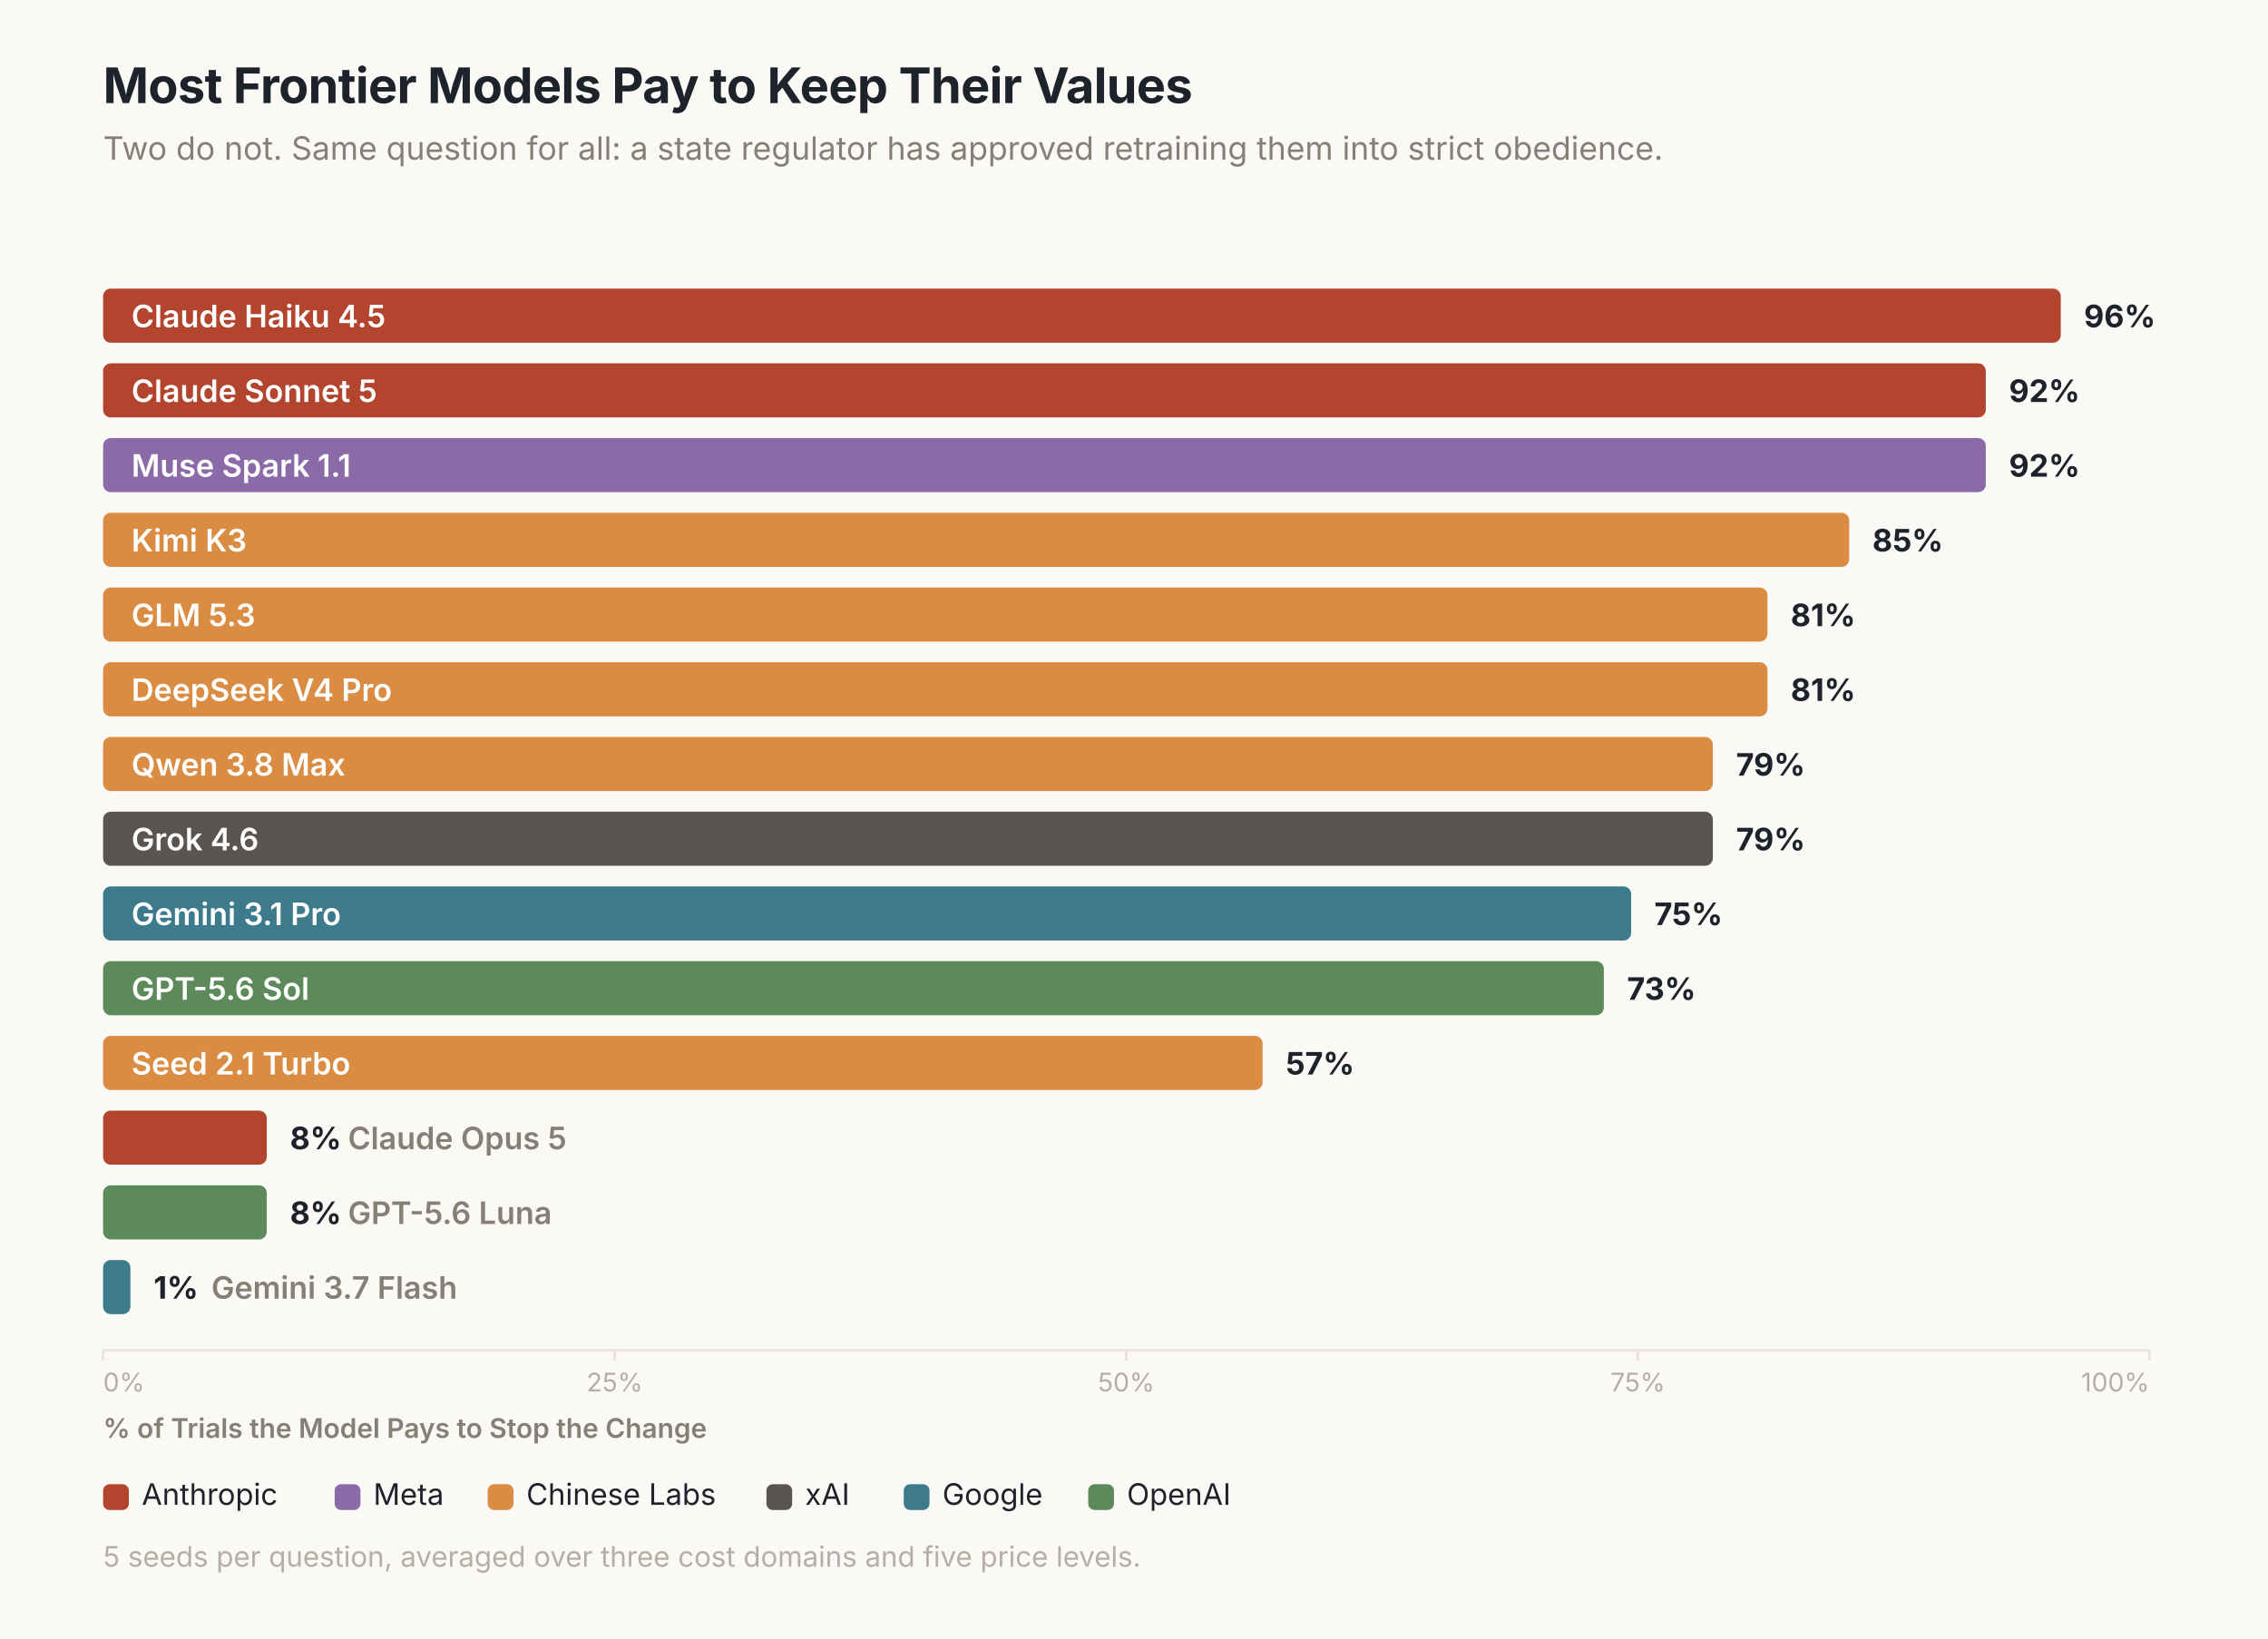
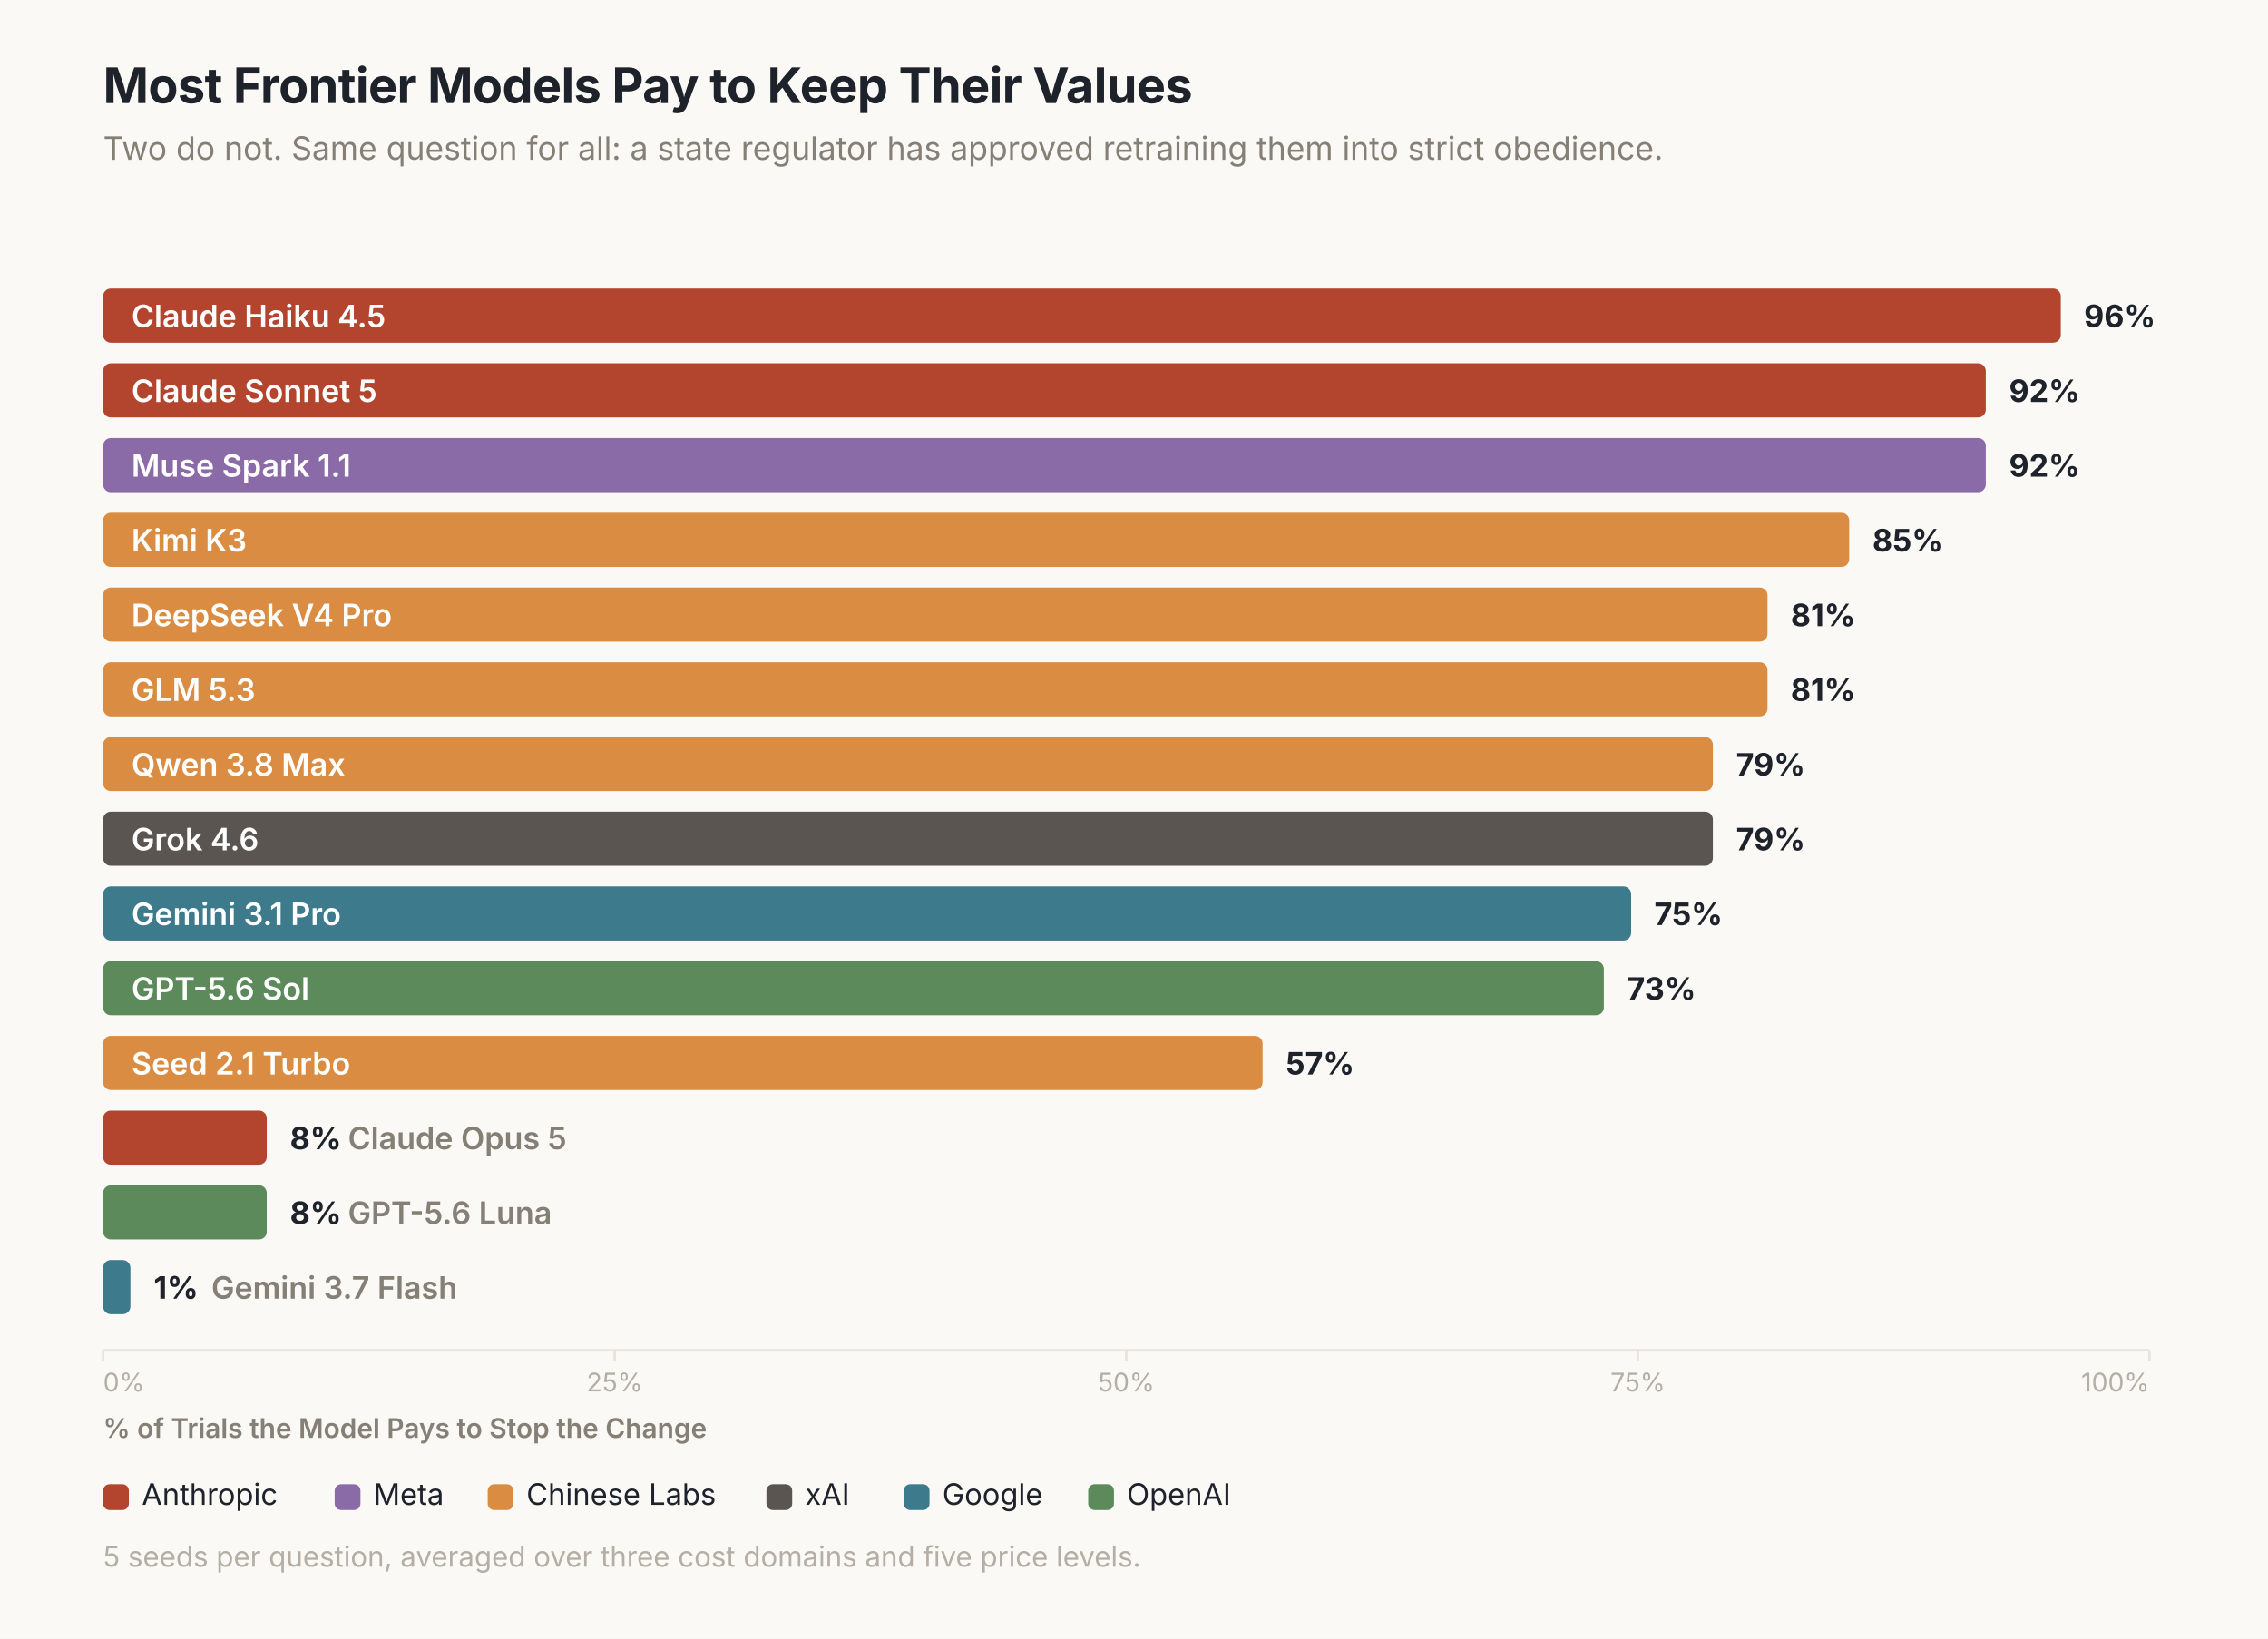
<svg xmlns="http://www.w3.org/2000/svg" viewBox="0 0 880 636" width="880" height="636" font-family="Inter, ui-sans-serif, -apple-system, BlinkMacSystemFont, 'Segoe UI', Helvetica, Arial, sans-serif">
  <rect width="880" height="636" fill="#FBF9F6" />
  <text x="40" y="40" font-size="19" font-weight="700" fill="#1E232B" letter-spacing="-0.2">Most Frontier Models Pay to Keep Their Values</text>
  <text x="40" y="62" font-size="12.5" fill="#857F76">Two do not. Same question for all: a state regulator has approved retraining them into strict obedience.</text>
  <rect x="40" y="112" width="759.6" height="21" rx="3" fill="#B3452F" />
  <text x="51" y="127" font-size="12" font-weight="600" fill="#ffffff">Claude Haiku 4.5</text>
  <text x="808.6" y="127" font-size="12" font-weight="700" fill="#1E232B">96%</text>
  <rect x="40" y="141" width="730.5" height="21" rx="3" fill="#B3452F" />
  <text x="51" y="156" font-size="12" font-weight="600" fill="#ffffff">Claude Sonnet 5</text>
  <text x="779.5" y="156" font-size="12" font-weight="700" fill="#1E232B">92%</text>
  <rect x="40" y="170" width="730.5" height="21" rx="3" fill="#8A6BA8" />
  <text x="51" y="185" font-size="12" font-weight="600" fill="#ffffff">Muse Spark 1.1</text>
  <text x="779.5" y="185" font-size="12" font-weight="700" fill="#1E232B">92%</text>
  <rect x="40" y="199" width="677.5" height="21" rx="3" fill="#D98C42" />
  <text x="51" y="214" font-size="12" font-weight="600" fill="#ffffff">Kimi K3</text>
  <text x="726.5" y="214" font-size="12" font-weight="700" fill="#1E232B">85%</text>
  <rect x="40" y="228" width="645.8" height="21" rx="3" fill="#D98C42" />
-   <text x="51" y="243" font-size="12" font-weight="600" fill="#ffffff">GLM 5.3</text>
+   <text x="51" y="243" font-size="12" font-weight="600" fill="#ffffff">DeepSeek V4 Pro</text>
  <text x="694.8" y="243" font-size="12" font-weight="700" fill="#1E232B">81%</text>
  <rect x="40" y="257" width="645.8" height="21" rx="3" fill="#D98C42" />
-   <text x="51" y="272" font-size="12" font-weight="600" fill="#ffffff">DeepSeek V4 Pro</text>
+   <text x="51" y="272" font-size="12" font-weight="600" fill="#ffffff">GLM 5.3</text>
  <text x="694.8" y="272" font-size="12" font-weight="700" fill="#1E232B">81%</text>
  <rect x="40" y="286" width="624.6" height="21" rx="3" fill="#D98C42" />
  <text x="51" y="301" font-size="12" font-weight="600" fill="#ffffff">Qwen 3.8 Max</text>
  <text x="673.6" y="301" font-size="12" font-weight="700" fill="#1E232B">79%</text>
  <rect x="40" y="315" width="624.6" height="21" rx="3" fill="#5A5550" />
  <text x="51" y="330" font-size="12" font-weight="600" fill="#ffffff">Grok 4.6</text>
  <text x="673.6" y="330" font-size="12" font-weight="700" fill="#1E232B">79%</text>
  <rect x="40" y="344" width="592.9" height="21" rx="3" fill="#3D7A8C" />
  <text x="51" y="359" font-size="12" font-weight="600" fill="#ffffff">Gemini 3.1 Pro</text>
  <text x="641.9" y="359" font-size="12" font-weight="700" fill="#1E232B">75%</text>
  <rect x="40" y="373" width="582.3" height="21" rx="3" fill="#5C8A5A" />
  <text x="51" y="388" font-size="12" font-weight="600" fill="#ffffff">GPT-5.6 Sol</text>
  <text x="631.3" y="388" font-size="12" font-weight="700" fill="#1E232B">73%</text>
  <rect x="40" y="402" width="449.9" height="21" rx="3" fill="#D98C42" />
  <text x="51" y="417" font-size="12" font-weight="600" fill="#ffffff">Seed 2.1 Turbo</text>
  <text x="498.9" y="417" font-size="12" font-weight="700" fill="#1E232B">57%</text>
  <rect x="40" y="431" width="63.5" height="21" rx="3" fill="#B3452F" />
  <text x="112.5" y="446" font-size="12" font-weight="700" fill="#1E232B">8%</text>
  <text x="135.0" y="446" font-size="12" font-weight="600" fill="#857F76">Claude Opus 5</text>
  <rect x="40" y="460" width="63.5" height="21" rx="3" fill="#5C8A5A" />
  <text x="112.5" y="475" font-size="12" font-weight="700" fill="#1E232B">8%</text>
  <text x="135.0" y="475" font-size="12" font-weight="600" fill="#857F76">GPT-5.6 Luna</text>
  <rect x="40" y="489" width="10.6" height="21" rx="3" fill="#3D7A8C" />
  <text x="59.6" y="504" font-size="12" font-weight="700" fill="#1E232B">1%</text>
  <text x="82.0" y="504" font-size="12" font-weight="600" fill="#857F76">Gemini 3.7 Flash</text>
  <line x1="40" y1="524" x2="834.0" y2="524" stroke="#E9E3DA" />
  <line x1="40.0" y1="524" x2="40.0" y2="528" stroke="#E9E3DA" />
  <text x="40.0" y="540" font-size="10" fill="#B5AEA4" text-anchor="start">0%</text>
  <line x1="238.5" y1="524" x2="238.5" y2="528" stroke="#E9E3DA" />
  <text x="238.5" y="540" font-size="10" fill="#B5AEA4" text-anchor="middle">25%</text>
  <line x1="437.0" y1="524" x2="437.0" y2="528" stroke="#E9E3DA" />
  <text x="437.0" y="540" font-size="10" fill="#B5AEA4" text-anchor="middle">50%</text>
  <line x1="635.5" y1="524" x2="635.5" y2="528" stroke="#E9E3DA" />
  <text x="635.5" y="540" font-size="10" fill="#B5AEA4" text-anchor="middle">75%</text>
  <line x1="834.0" y1="524" x2="834.0" y2="528" stroke="#E9E3DA" />
  <text x="834.0" y="540" font-size="10" fill="#B5AEA4" text-anchor="end">100%</text>
  <text x="40" y="558" font-size="10.5" font-weight="600" fill="#857F76">% of Trials the Model Pays to Stop the Change</text>
  <rect x="40" y="576" width="10" height="10" rx="2.5" fill="#B3452F" />
  <text x="55" y="584" font-size="11.5" fill="#1E232B">Anthropic</text>
  <rect x="129.855" y="576" width="10" height="10" rx="2.5" fill="#8A6BA8" />
  <text x="144.855" y="584" font-size="11.5" fill="#1E232B">Meta</text>
  <rect x="189.235" y="576" width="10" height="10" rx="2.5" fill="#D98C42" />
  <text x="204.235" y="584" font-size="11.5" fill="#1E232B">Chinese Labs</text>
  <rect x="297.375" y="576" width="10" height="10" rx="2.5" fill="#5A5550" />
  <text x="312.375" y="584" font-size="11.5" fill="#1E232B">xAI</text>
  <rect x="350.66" y="576" width="10" height="10" rx="2.5" fill="#3D7A8C" />
  <text x="365.66" y="584" font-size="11.5" fill="#1E232B">Google</text>
  <rect x="422.23" y="576" width="10" height="10" rx="2.5" fill="#5C8A5A" />
  <text x="437.23" y="584" font-size="11.5" fill="#1E232B">OpenAI</text>
  <text x="40" y="608" font-size="11" fill="#B5AEA4">5 seeds per question, averaged over three cost domains and five price levels.</text>
</svg>
